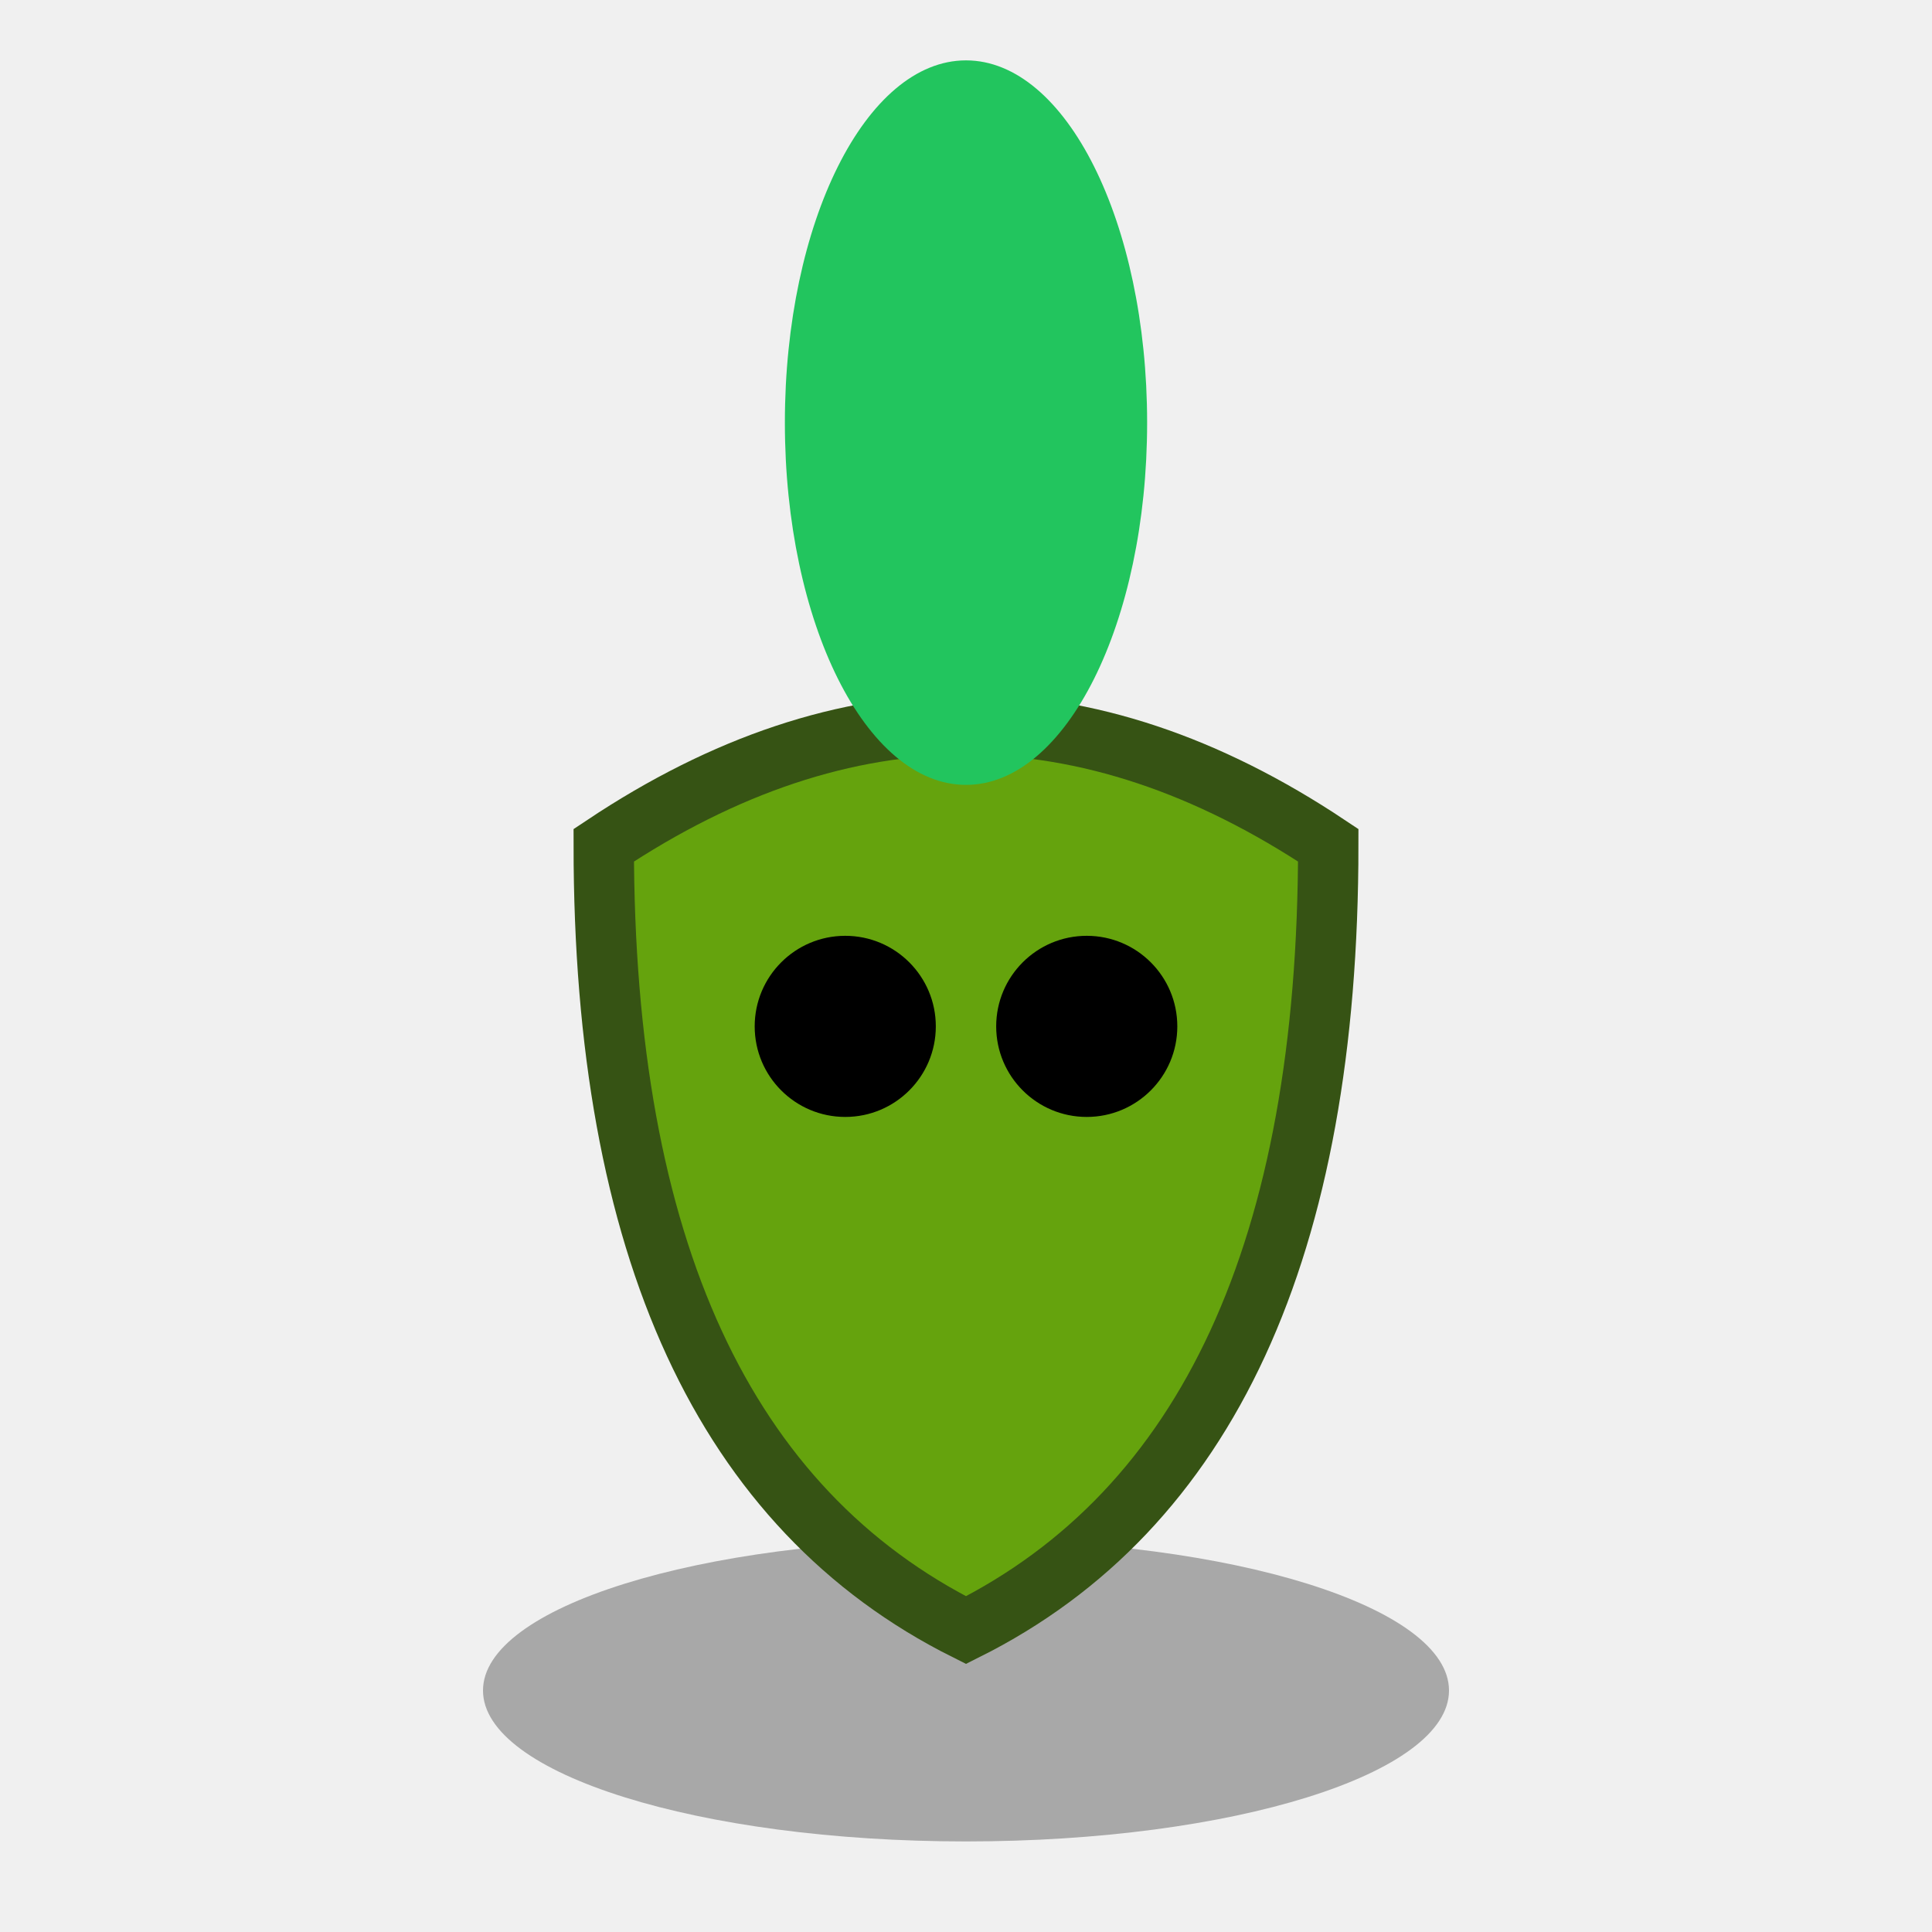
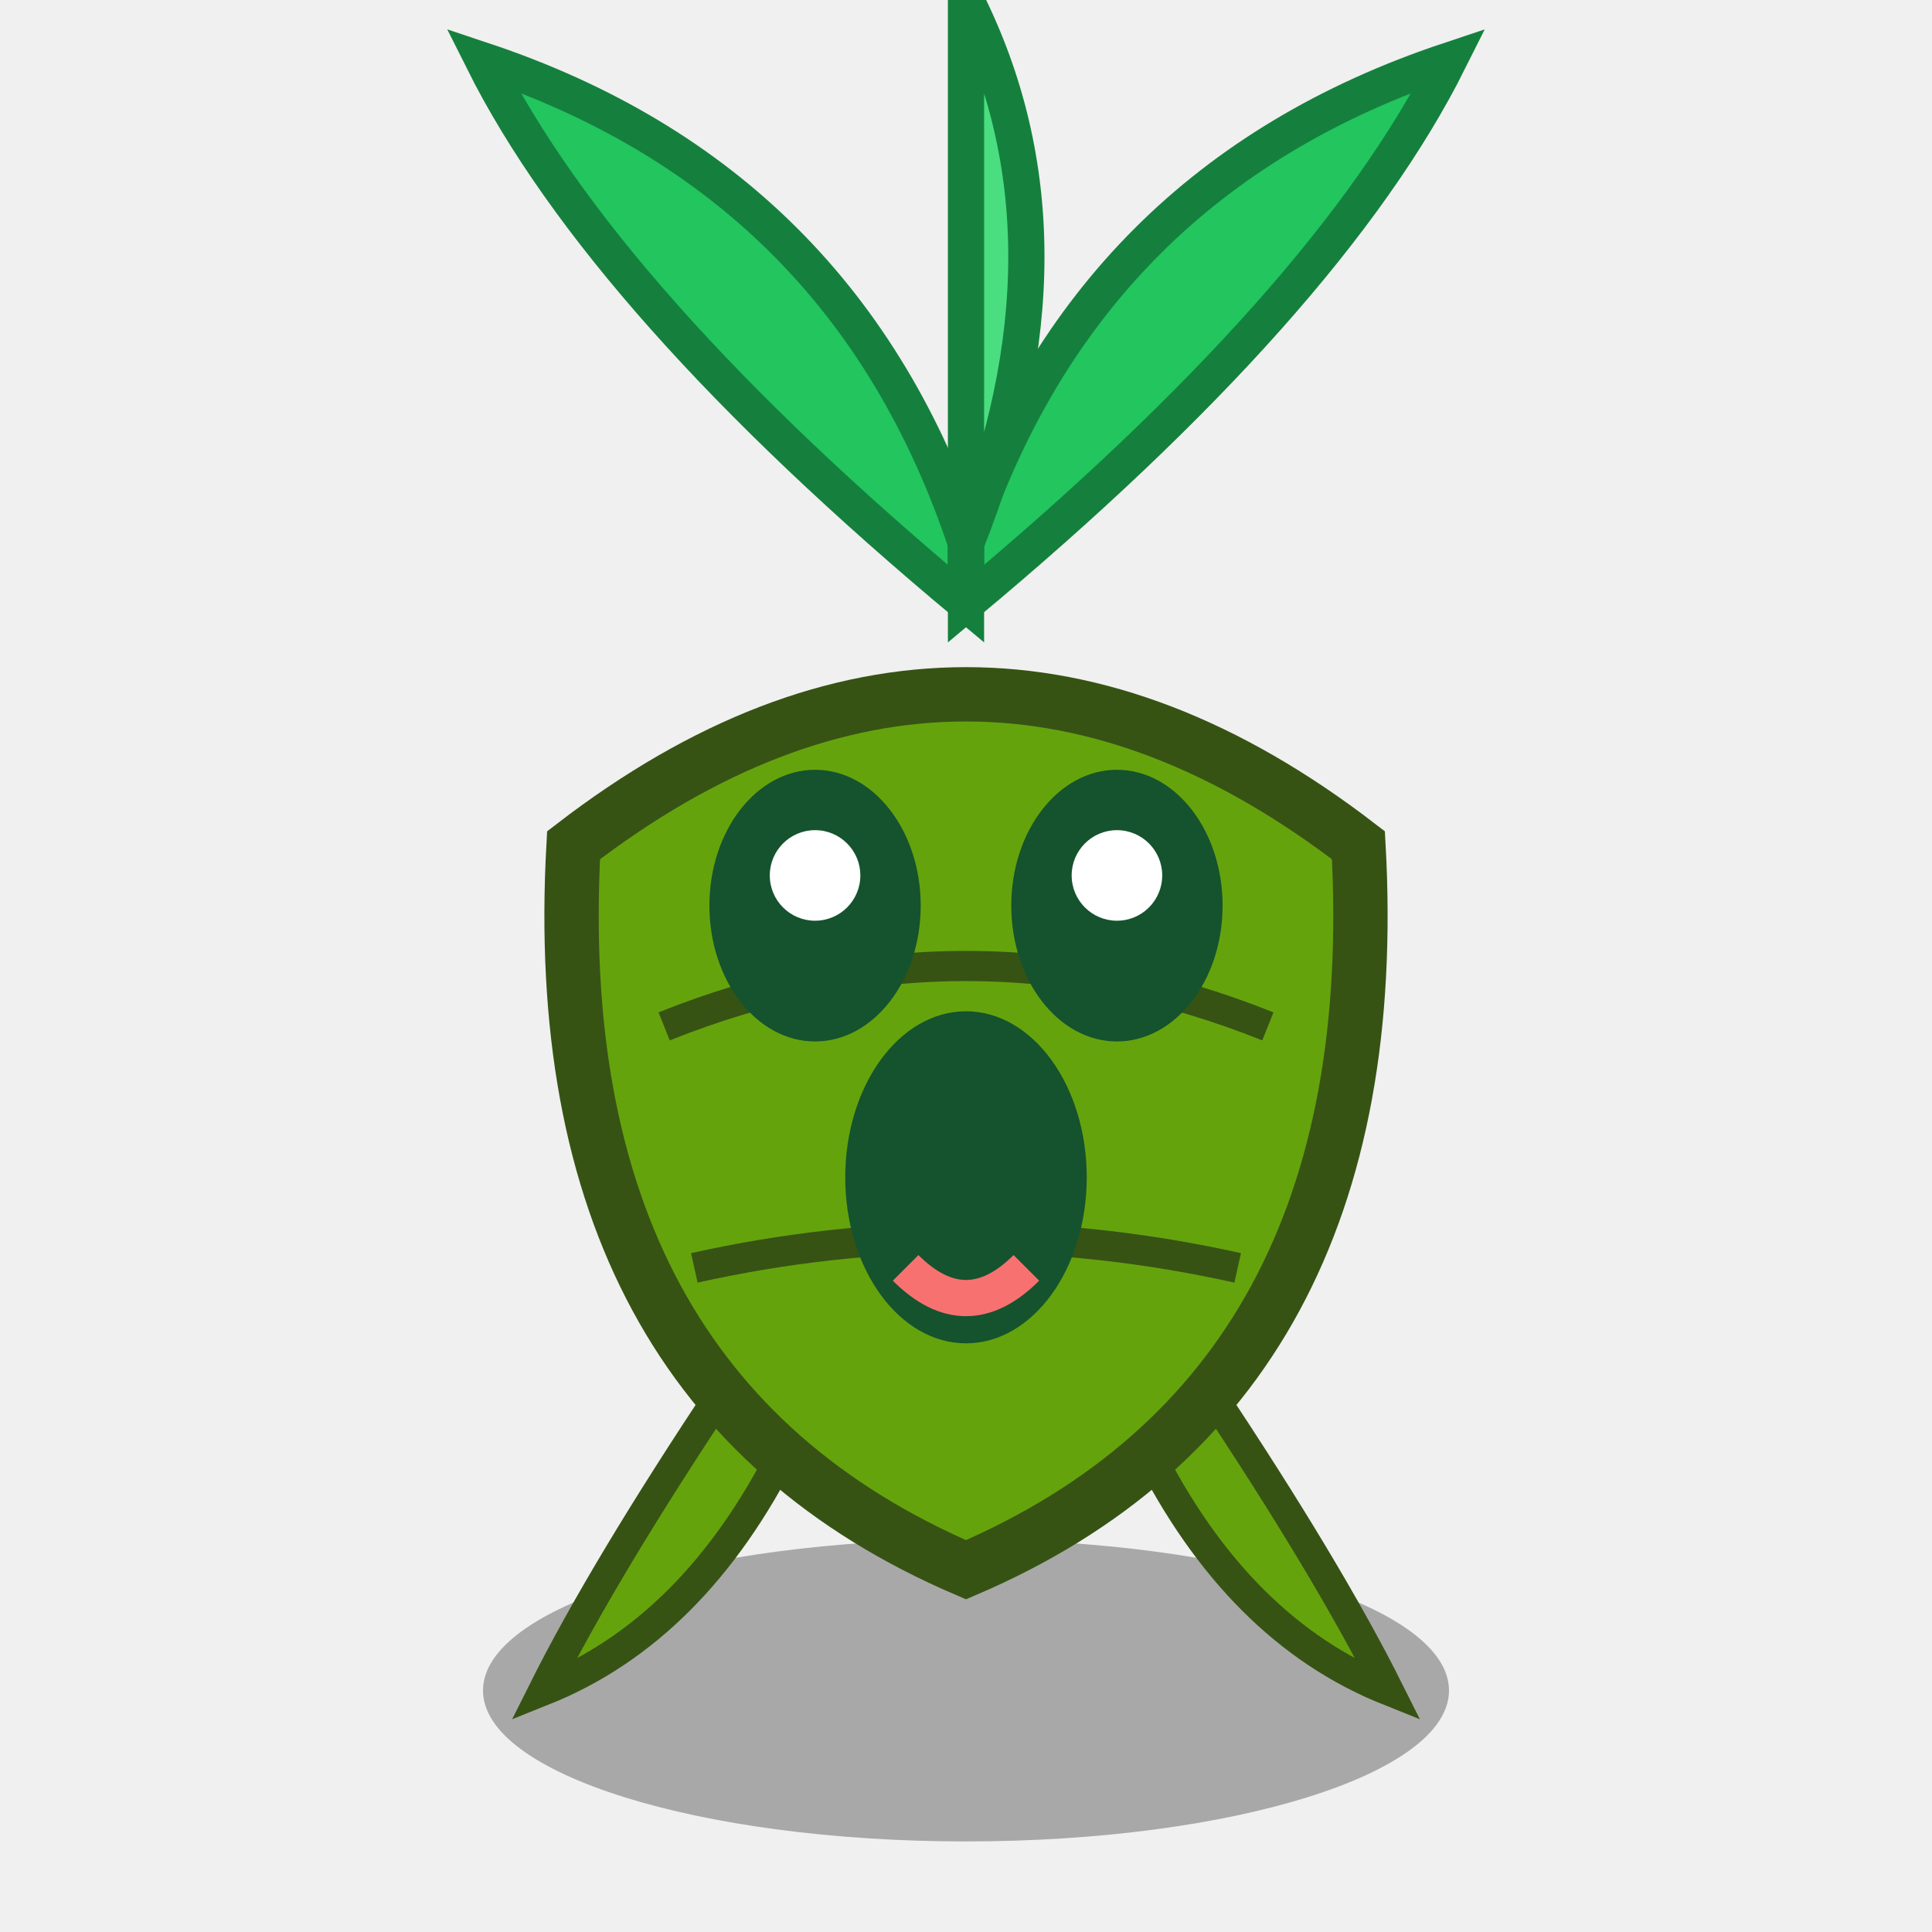
<svg xmlns="http://www.w3.org/2000/svg" viewBox="0 0 64 64" width="64" height="64">
  <ellipse cx="32" cy="56" rx="16" ry="5" fill="rgba(0,0,0,0.3)" />
-   <path d="M20 28 Q32 20 44 28 Q44 48 32 54 Q20 48 20 28 Z" fill="#65a30d" stroke="#365314" stroke-width="2" />
-   <circle cx="28" cy="34" r="3" fill="#000000" />
-   <circle cx="36" cy="34" r="3" fill="#000000" />
-   <ellipse cx="32" cy="14" rx="6" ry="12" fill="#22c55e" />
+   <path d="M24 46 Q20 52 18 56 Q23 54 26 48 Z" fill="#65a30d" stroke="#365314" stroke-width="1" />
+   <path d="M40 46 Q44 52 46 56 Q41 54 38 48 Z" fill="#65a30d" stroke="#365314" stroke-width="1" />
+   <path d="M19 28 Q32 18 45 28 Q46 46 32 52 Q18 46 19 28 Z" fill="#65a30d" stroke="#365314" stroke-width="1.8" />
+   <path d="M22 34 Q32 30 42 34" stroke="#365314" stroke-width="1" fill="none" />
+   <path d="M23 42 Q32 40 41 42" stroke="#365314" stroke-width="1" fill="none" />
+   <ellipse cx="27" cy="30" rx="3.5" ry="4.5" fill="#14532d" />
+   <circle cx="27" cy="29" r="1.5" fill="#ffffff" />
+   <ellipse cx="37" cy="30" rx="3.5" ry="4.5" fill="#14532d" />
+   <circle cx="37" cy="29" r="1.5" fill="#ffffff" />
+   <ellipse cx="32" cy="39" rx="4" ry="5.5" fill="#14532d" />
+   <path d="M30 42 Q32 44 34 42" stroke="#f87171" stroke-width="1.2" fill="none" />
+   <path d="M32 20 Q20 10 16 2 Q28 6 32 18 Z" fill="#22c55e" stroke="#15803d" stroke-width="1.2" />
+   <path d="M32 20 Q44 10 48 2 Q36 6 32 18 Z" fill="#22c55e" stroke="#15803d" stroke-width="1.2" />
+   <path d="M32 20 Q32 6 32 0 Q36 8 32 18 Z" fill="#4ade80" stroke="#15803d" stroke-width="1.2" />
</svg>
